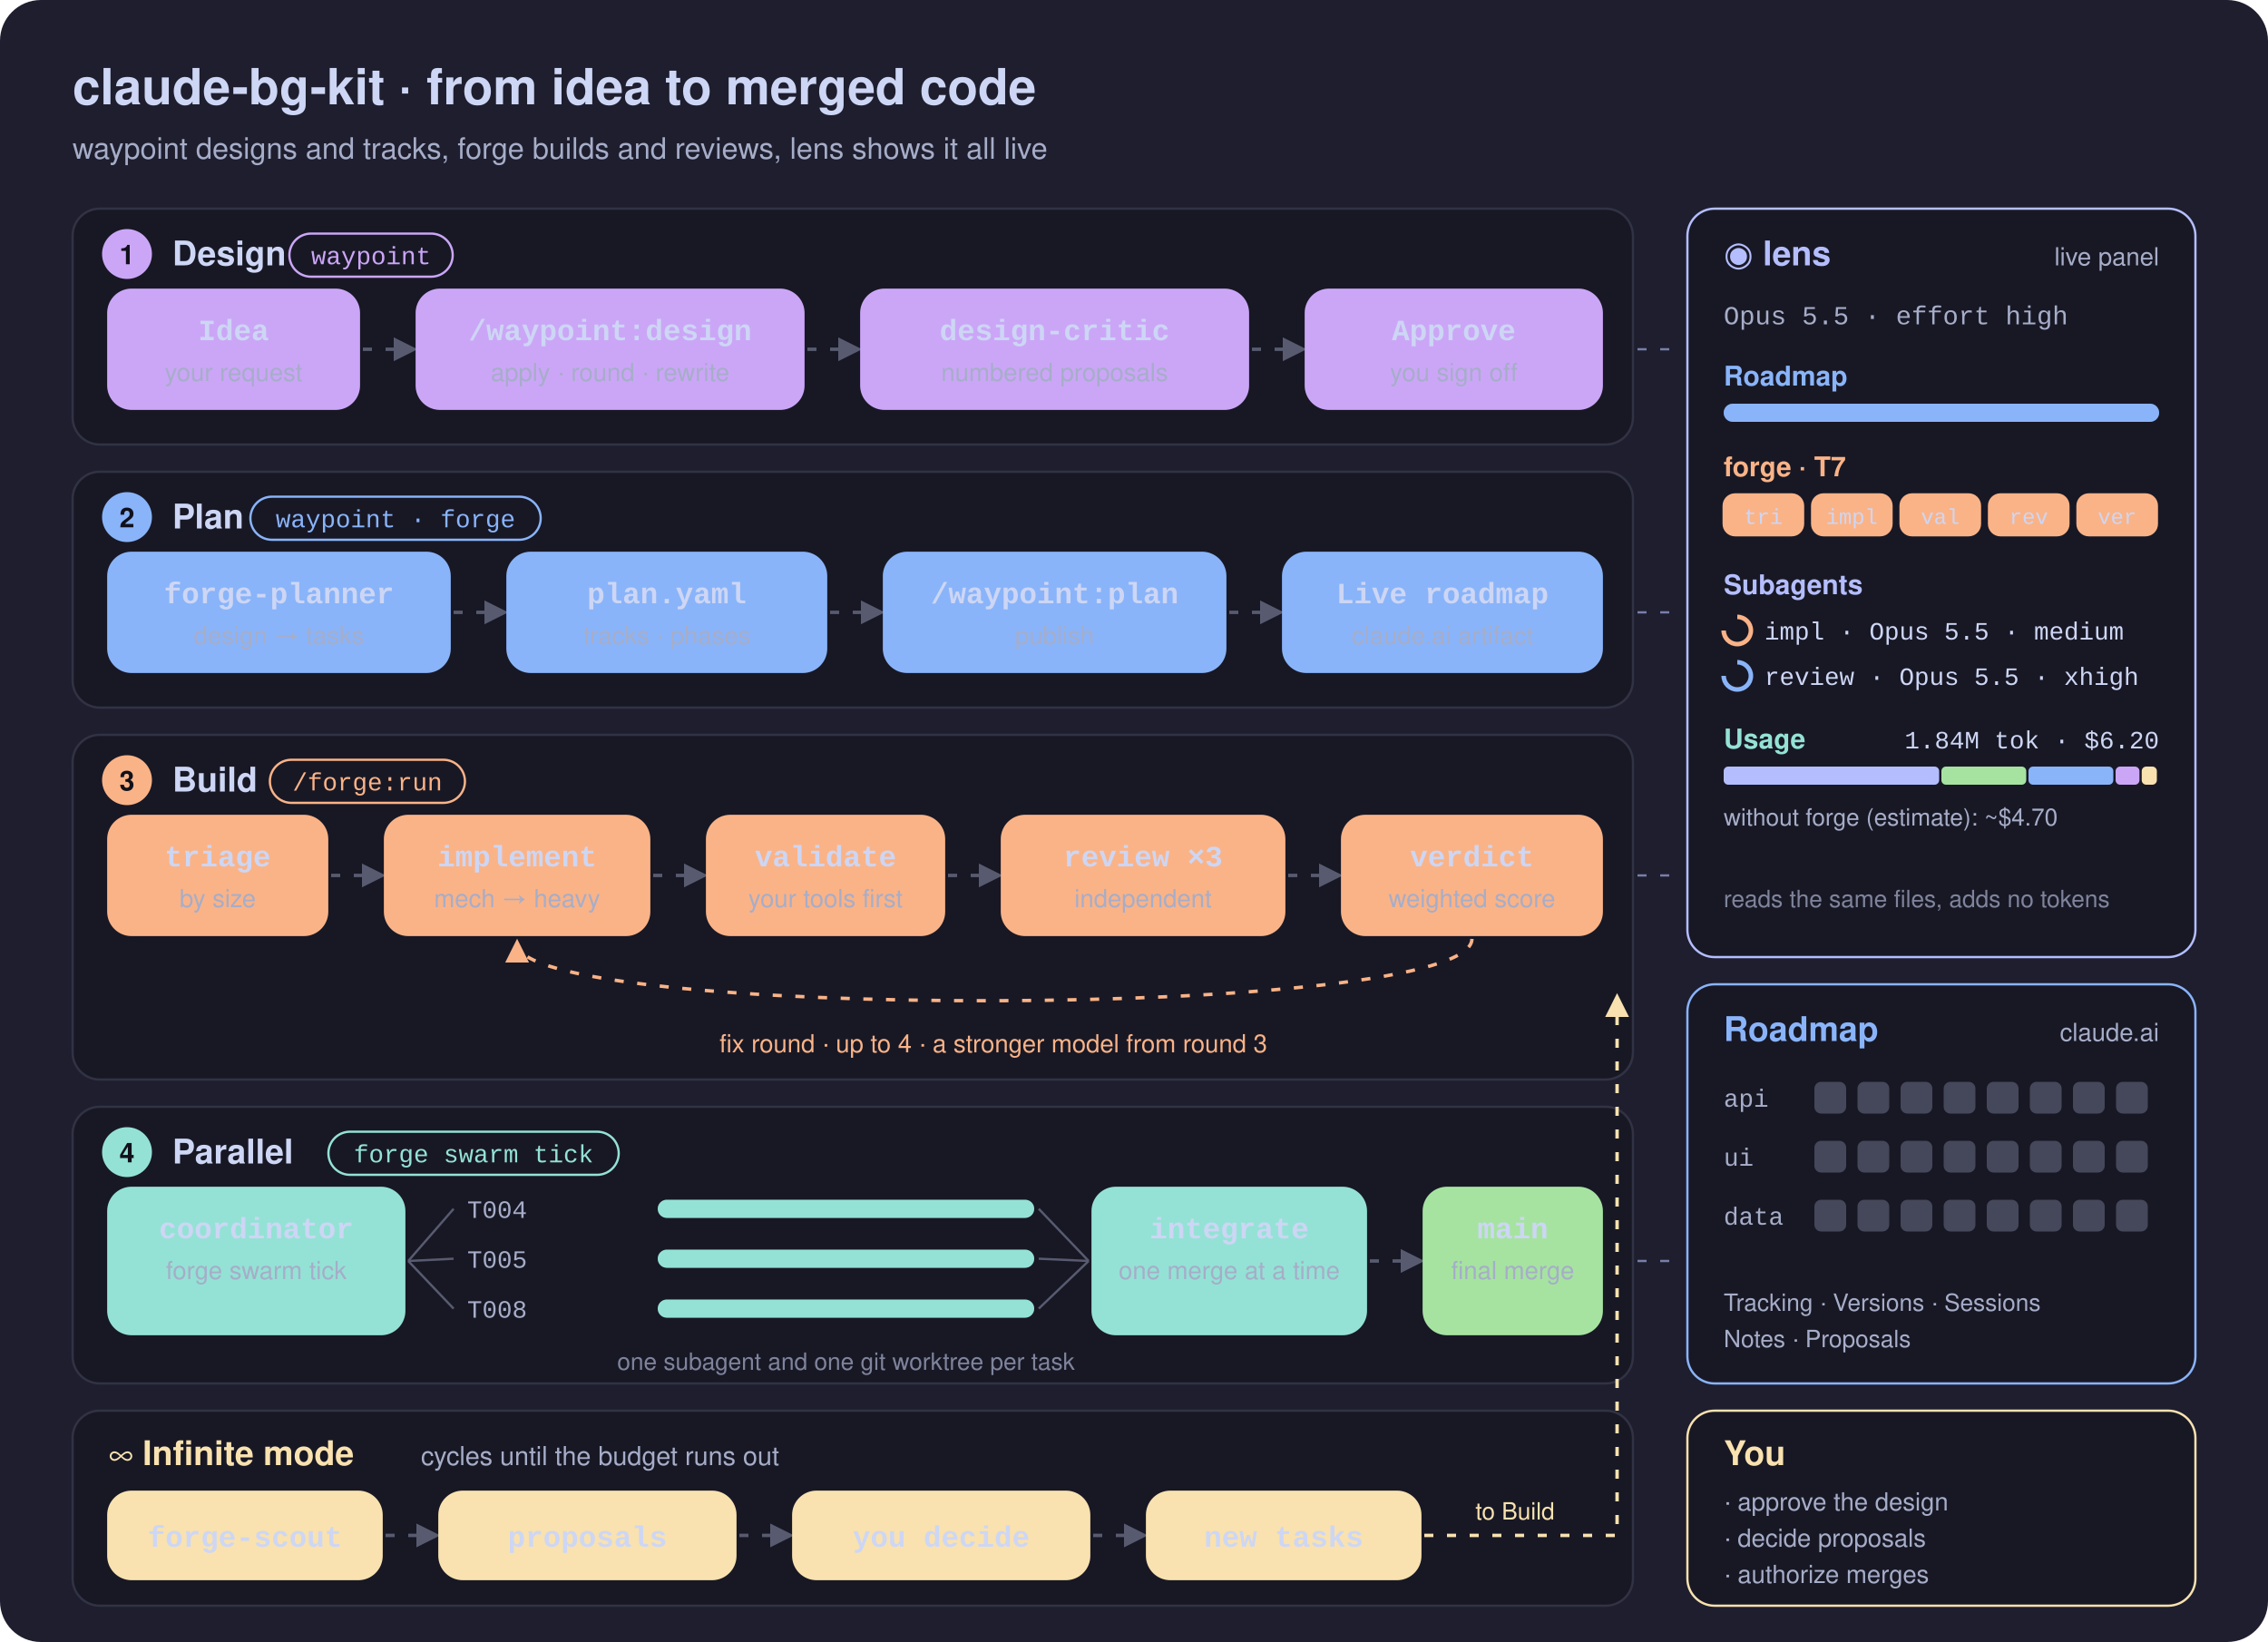
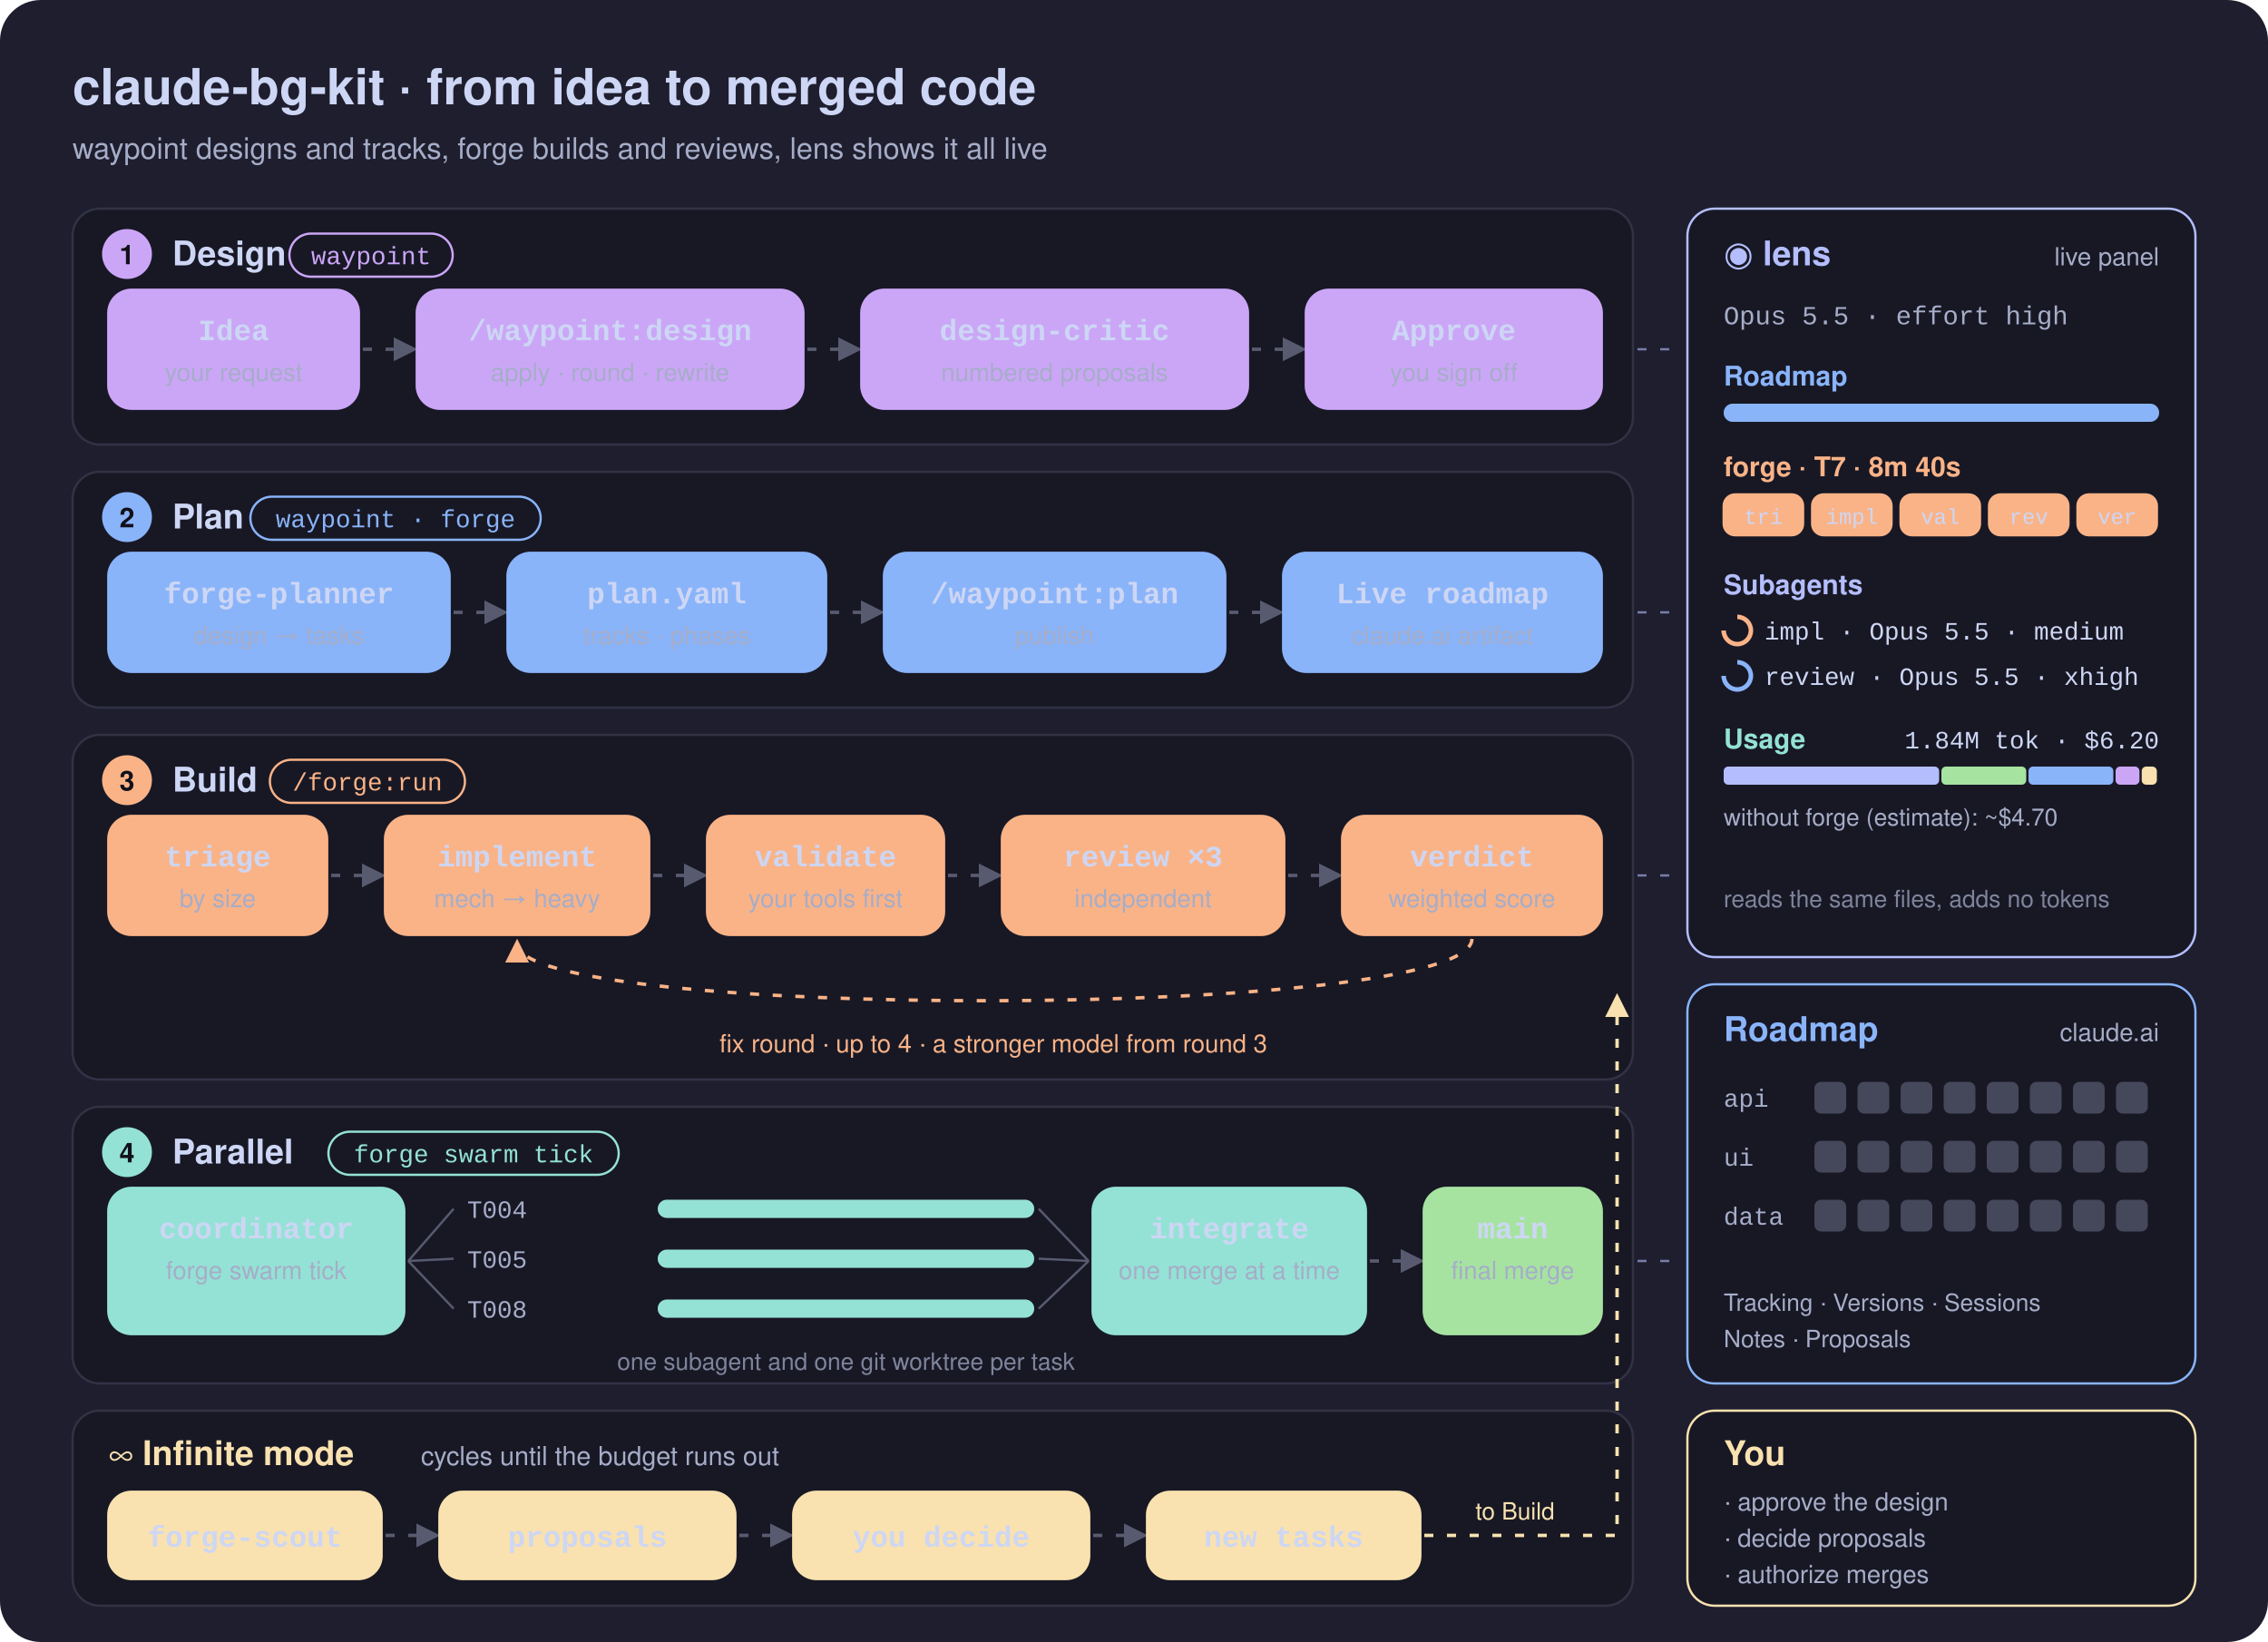
<svg xmlns="http://www.w3.org/2000/svg" width="1000" height="724" viewBox="0 0 1000 724" role="img" aria-labelledby="t d">
  <style>
text{font-family:-apple-system,BlinkMacSystemFont,'Segoe UI',Helvetica,Arial,sans-serif;fill:#cdd6f4}
.m{font-family:ui-monospace,SFMono-Regular,'SF Mono',Menlo,Consolas,'Liberation Mono',monospace}
.dim{fill:#a6adc8}
.faint{fill:#7f849c}
.flow{stroke-dasharray:4 6;animation:dash 1s linear infinite}
.spin{transform-box:fill-box;transform-origin:center;animation:spin 1s linear infinite}
.blink{animation:blink 1.1s steps(1) infinite}
@keyframes dash{to{stroke-dashoffset:-20}}
@keyframes spin{to{transform:rotate(360deg)}}
@keyframes blink{50%{opacity:0}}
@keyframes lit{0%{fill-opacity:0;stroke-opacity:.3}1.3%{fill-opacity:.22;stroke-opacity:1}8%{fill-opacity:.22;stroke-opacity:1}10.5%{fill-opacity:0;stroke-opacity:.3}100%{fill-opacity:0;stroke-opacity:.3}}
.lit{animation:lit 20s infinite both}
@keyframes litT{0%{opacity:.55}1.3%{opacity:1}8%{opacity:1}10.5%{opacity:.55}100%{opacity:.55}}
.litT{animation:litT 20s infinite both}
@keyframes done{0%{fill:#45475a}2%{fill:#89b4fa}70%{fill:#89b4fa}74%{fill:#45475a}100%{fill:#45475a}}
.done{animation:done 20s infinite both}
@keyframes g0{0%{transform:scaleX(0.05)}85%{transform:scaleX(1)}100%{transform:scaleX(1)}}
.g0{transform-box:fill-box;transform-origin:left center;animation:g0 5.5s ease-in-out 0s infinite both}
@keyframes g1{0%{transform:scaleX(0.05)}85%{transform:scaleX(1)}100%{transform:scaleX(1)}}
.g1{transform-box:fill-box;transform-origin:left center;animation:g1 8s ease-in-out 0.7s infinite both}
@keyframes g2{0%{transform:scaleX(0.05)}85%{transform:scaleX(1)}100%{transform:scaleX(1)}}
.g2{transform-box:fill-box;transform-origin:left center;animation:g2 6.5s ease-in-out 1.4s infinite both}
@keyframes g3{0%{transform:scaleX(0.15)}90%{transform:scaleX(0.95)}100%{transform:scaleX(0.95)}}
.g3{transform-box:fill-box;transform-origin:left center;animation:g3 20s ease-in-out 0s infinite both}
@media (prefers-reduced-motion:reduce){*{animation:none!important}}
</style>
  <rect x="0" y="0" width="1000" height="724" rx="18" fill="#1e1e2e" />
  <defs>
    <marker id="a-g" viewBox="0 0 10 10" refX="8" refY="5" markerWidth="7" markerHeight="7" orient="auto-start-reverse">
      <path d="M0 0L10 5L0 10z" fill="#585b70" />
    </marker>
    <marker id="a-p" viewBox="0 0 10 10" refX="8" refY="5" markerWidth="7" markerHeight="7" orient="auto-start-reverse">
      <path d="M0 0L10 5L0 10z" fill="#fab387" />
    </marker>
    <marker id="a-y" viewBox="0 0 10 10" refX="8" refY="5" markerWidth="7" markerHeight="7" orient="auto-start-reverse">
      <path d="M0 0L10 5L0 10z" fill="#f9e2af" />
    </marker>
  </defs>
  <text x="32" y="46" font-size="22" font-weight="700">claude-bg-kit · from idea to merged code</text>
  <text x="32" y="70" font-size="13" class="dim">waypoint designs and tracks, forge builds and reviews, lens shows it all live</text>
  <rect x="32" y="92" width="688" height="104" rx="12" fill="#181825" stroke="#313244" stroke-width="1" />
  <circle cx="56" cy="112" r="11" fill="#cba6f7" />
  <text x="56" y="116.5" font-size="12" style="fill:#11111b" font-weight="700" text-anchor="middle">1</text>
  <text x="76" y="117" font-size="15" font-weight="700">Design</text>
  <rect x="127.6" y="103" width="72" height="19" rx="9.5" fill="none" stroke="#cba6f7" stroke-width="1" />
  <text x="163.6" y="116.5" font-size="11" class="m" style="fill:#cba6f7" text-anchor="middle">waypoint</text>
  <path d="M160 154L182 154" stroke="#585b70" stroke-width="1.5" fill="none" class="flow" marker-end="url(#a-g)" />
  <path d="M356 154L378 154" stroke="#585b70" stroke-width="1.5" fill="none" class="flow" marker-end="url(#a-g)" />
  <path d="M552 154L574 154" stroke="#585b70" stroke-width="1.5" fill="none" class="flow" marker-end="url(#a-g)" />
  <rect x="32" y="208" width="688" height="104" rx="12" fill="#181825" stroke="#313244" stroke-width="1" />
  <circle cx="56" cy="228" r="11" fill="#89b4fa" />
  <text x="56" y="232.5" font-size="12" style="fill:#11111b" font-weight="700" text-anchor="middle">2</text>
  <text x="76" y="233" font-size="15" font-weight="700">Plan</text>
  <rect x="110.4" y="219" width="128" height="19" rx="9.5" fill="none" stroke="#89b4fa" stroke-width="1" />
  <text x="174.4" y="232.5" font-size="11" class="m" style="fill:#89b4fa" text-anchor="middle">waypoint · forge</text>
  <path d="M200 270L222 270" stroke="#585b70" stroke-width="1.5" fill="none" class="flow" marker-end="url(#a-g)" />
  <path d="M366 270L388 270" stroke="#585b70" stroke-width="1.5" fill="none" class="flow" marker-end="url(#a-g)" />
  <path d="M542 270L564 270" stroke="#585b70" stroke-width="1.5" fill="none" class="flow" marker-end="url(#a-g)" />
  <rect x="32" y="324" width="688" height="152" rx="12" fill="#181825" stroke="#313244" stroke-width="1" />
  <circle cx="56" cy="344" r="11" fill="#fab387" />
  <text x="56" y="348.5" font-size="12" style="fill:#11111b" font-weight="700" text-anchor="middle">3</text>
  <text x="76" y="349" font-size="15" font-weight="700">Build</text>
  <rect x="119" y="335" width="86" height="19" rx="9.5" fill="none" stroke="#fab387" stroke-width="1" />
  <text x="162" y="348.5" font-size="11" class="m" style="fill:#fab387" text-anchor="middle">/forge:run</text>
  <path d="M146 386L168 386" stroke="#585b70" stroke-width="1.5" fill="none" class="flow" marker-end="url(#a-g)" />
  <path d="M288 386L310 386" stroke="#585b70" stroke-width="1.5" fill="none" class="flow" marker-end="url(#a-g)" />
  <path d="M418 386L440 386" stroke="#585b70" stroke-width="1.5" fill="none" class="flow" marker-end="url(#a-g)" />
  <path d="M568 386L590 386" stroke="#585b70" stroke-width="1.5" fill="none" class="flow" marker-end="url(#a-g)" />
  <path d="M649 414C649 450 228 450 228 416" stroke="#fab387" stroke-width="1.5" fill="none" class="flow" marker-end="url(#a-p)" />
  <g class="litT" style="animation-delay:8.1s">
    <text x="438" y="464" font-size="11" style="fill:#fab387" text-anchor="middle">fix round · up to 4 · a stronger model from round 3</text>
  </g>
  <rect x="32" y="488" width="688" height="122" rx="12" fill="#181825" stroke="#313244" stroke-width="1" />
  <circle cx="56" cy="508" r="11" fill="#94e2d5" />
  <text x="56" y="512.5" font-size="12" style="fill:#11111b" font-weight="700" text-anchor="middle">4</text>
  <text x="76" y="513" font-size="15" font-weight="700">Parallel</text>
  <rect x="144.8" y="499" width="128" height="19" rx="9.5" fill="none" stroke="#94e2d5" stroke-width="1" />
  <text x="208.8" y="512.5" font-size="11" class="m" style="fill:#94e2d5" text-anchor="middle">forge swarm tick</text>
  <text x="206" y="537" font-size="11" class="m dim">T004</text>
  <path d="M180 556L200 533" stroke="#585b70" stroke-width="1" fill="none" />
  <rect x="290" y="529" width="166" height="8" rx="4" fill="#45475a" />
  <rect x="290" y="529" width="166" height="8" rx="4" fill="#94e2d5" class="g0" />
  <path d="M458 533L480 556" stroke="#585b70" stroke-width="1" fill="none" />
  <text x="206" y="559" font-size="11" class="m dim">T005</text>
  <path d="M180 556L200 555" stroke="#585b70" stroke-width="1" fill="none" />
  <rect x="290" y="551" width="166" height="8" rx="4" fill="#45475a" />
  <rect x="290" y="551" width="166" height="8" rx="4" fill="#94e2d5" class="g1" />
  <path d="M458 555L480 556" stroke="#585b70" stroke-width="1" fill="none" />
  <text x="206" y="581" font-size="11" class="m dim">T008</text>
  <path d="M180 556L200 577" stroke="#585b70" stroke-width="1" fill="none" />
  <rect x="290" y="573" width="166" height="8" rx="4" fill="#45475a" />
  <rect x="290" y="573" width="166" height="8" rx="4" fill="#94e2d5" class="g2" />
  <path d="M458 577L480 556" stroke="#585b70" stroke-width="1" fill="none" />
  <text x="373" y="604" font-size="10.5" class="faint" text-anchor="middle">one subagent and one git worktree per task</text>
  <path d="M604 556L626 556" stroke="#585b70" stroke-width="1.5" fill="none" class="flow" marker-end="url(#a-g)" />
  <rect x="32" y="622" width="688" height="86" rx="12" fill="#181825" stroke="#313244" stroke-width="1" />
  <text x="48" y="646" font-size="15" style="fill:#f9e2af" font-weight="700">∞  Infinite mode</text>
  <text x="185.6" y="646" font-size="11.5" class="dim">cycles until the budget runs out</text>
  <path d="M170 677L192 677" stroke="#585b70" stroke-width="1.5" fill="none" class="flow" marker-end="url(#a-g)" />
  <path d="M326 677L348 677" stroke="#585b70" stroke-width="1.5" fill="none" class="flow" marker-end="url(#a-g)" />
  <path d="M482 677L504 677" stroke="#585b70" stroke-width="1.5" fill="none" class="flow" marker-end="url(#a-g)" />
  <path d="M628 677H713V440" stroke="#f9e2af" stroke-width="1.5" fill="none" class="flow" marker-end="url(#a-y)" />
  <text x="668" y="670" font-size="10.5" style="fill:#f9e2af" text-anchor="middle">to Build</text>
  <path d="M722 154H742" stroke="#b4befe" stroke-width="1" stroke-opacity=".6" class="flow" />
  <path d="M722 270H742" stroke="#b4befe" stroke-width="1" stroke-opacity=".6" class="flow" />
  <path d="M722 386H742" stroke="#b4befe" stroke-width="1" stroke-opacity=".6" class="flow" />
  <path d="M722 556H742" stroke="#b4befe" stroke-width="1" stroke-opacity=".6" class="flow" />
  <g>
    <rect x="48" y="128" width="110" height="52" rx="10" fill="#313244" />
    <rect x="48" y="128" width="110" height="52" rx="10" fill="#cba6f7" stroke="#cba6f7" stroke-width="1.5" class="lit" style="animation-delay:0s" />
    <text x="103" y="150" font-size="13" class="m" font-weight="600" text-anchor="middle">Idea</text>
    <text x="103" y="168" font-size="11" class="dim" text-anchor="middle">your request</text>
  </g>
  <g>
    <rect x="184" y="128" width="170" height="52" rx="10" fill="#313244" />
    <rect x="184" y="128" width="170" height="52" rx="10" fill="#cba6f7" stroke="#cba6f7" stroke-width="1.5" class="lit" style="animation-delay:0.6s" />
    <text x="269" y="150" font-size="13" class="m" font-weight="600" text-anchor="middle">/waypoint:design</text>
    <text x="269" y="168" font-size="11" class="dim" text-anchor="middle">apply · round · rewrite</text>
  </g>
  <g>
    <rect x="380" y="128" width="170" height="52" rx="10" fill="#313244" />
    <rect x="380" y="128" width="170" height="52" rx="10" fill="#cba6f7" stroke="#cba6f7" stroke-width="1.5" class="lit" style="animation-delay:1.2s" />
    <text x="465" y="150" font-size="13" class="m" font-weight="600" text-anchor="middle">design-critic</text>
    <text x="465" y="168" font-size="11" class="dim" text-anchor="middle">numbered proposals</text>
  </g>
  <g>
    <rect x="576" y="128" width="130" height="52" rx="10" fill="#313244" />
    <rect x="576" y="128" width="130" height="52" rx="10" fill="#cba6f7" stroke="#cba6f7" stroke-width="1.5" class="lit" style="animation-delay:1.9s" />
    <text x="641" y="150" font-size="13" class="m" font-weight="600" text-anchor="middle">Approve</text>
    <text x="641" y="168" font-size="11" class="dim" text-anchor="middle">you sign off</text>
  </g>
  <g>
    <rect x="48" y="244" width="150" height="52" rx="10" fill="#313244" />
    <rect x="48" y="244" width="150" height="52" rx="10" fill="#89b4fa" stroke="#89b4fa" stroke-width="1.5" class="lit" style="animation-delay:2.5s" />
    <text x="123" y="266" font-size="13" class="m" font-weight="600" text-anchor="middle">forge-planner</text>
    <text x="123" y="284" font-size="11" class="dim" text-anchor="middle">design → tasks</text>
  </g>
  <g>
    <rect x="224" y="244" width="140" height="52" rx="10" fill="#313244" />
    <rect x="224" y="244" width="140" height="52" rx="10" fill="#89b4fa" stroke="#89b4fa" stroke-width="1.5" class="lit" style="animation-delay:3.1s" />
    <text x="294" y="266" font-size="13" class="m" font-weight="600" text-anchor="middle">plan.yaml</text>
    <text x="294" y="284" font-size="11" class="dim" text-anchor="middle">tracks · phases</text>
  </g>
  <g>
    <rect x="390" y="244" width="150" height="52" rx="10" fill="#313244" />
    <rect x="390" y="244" width="150" height="52" rx="10" fill="#89b4fa" stroke="#89b4fa" stroke-width="1.5" class="lit" style="animation-delay:3.7s" />
    <text x="465" y="266" font-size="13" class="m" font-weight="600" text-anchor="middle">/waypoint:plan</text>
    <text x="465" y="284" font-size="11" class="dim" text-anchor="middle">publish</text>
  </g>
  <g>
    <rect x="566" y="244" width="140" height="52" rx="10" fill="#313244" />
    <rect x="566" y="244" width="140" height="52" rx="10" fill="#89b4fa" stroke="#89b4fa" stroke-width="1.5" class="lit" style="animation-delay:4.3s" />
    <text x="636" y="266" font-size="13" class="m" font-weight="600" text-anchor="middle">Live roadmap</text>
    <text x="636" y="284" font-size="11" class="dim" text-anchor="middle">claude.ai artifact</text>
  </g>
  <g>
    <rect x="48" y="360" width="96" height="52" rx="10" fill="#313244" />
    <rect x="48" y="360" width="96" height="52" rx="10" fill="#fab387" stroke="#fab387" stroke-width="1.5" class="lit" style="animation-delay:5s" />
    <text x="96" y="382" font-size="13" class="m" font-weight="600" text-anchor="middle">triage</text>
    <text x="96" y="400" font-size="11" class="dim" text-anchor="middle">by size</text>
  </g>
  <g>
    <rect x="170" y="360" width="116" height="52" rx="10" fill="#313244" />
    <rect x="170" y="360" width="116" height="52" rx="10" fill="#fab387" stroke="#fab387" stroke-width="1.5" class="lit" style="animation-delay:5.6s" />
    <text x="228" y="382" font-size="13" class="m" font-weight="600" text-anchor="middle">implement</text>
    <text x="228" y="400" font-size="11" class="dim" text-anchor="middle">mech → heavy</text>
  </g>
  <g>
    <rect x="312" y="360" width="104" height="52" rx="10" fill="#313244" />
    <rect x="312" y="360" width="104" height="52" rx="10" fill="#fab387" stroke="#fab387" stroke-width="1.5" class="lit" style="animation-delay:6.2s" />
    <text x="364" y="382" font-size="13" class="m" font-weight="600" text-anchor="middle">validate</text>
    <text x="364" y="400" font-size="11" class="dim" text-anchor="middle">your tools first</text>
  </g>
  <g>
    <rect x="442" y="360" width="124" height="52" rx="10" fill="#313244" />
    <rect x="442" y="360" width="124" height="52" rx="10" fill="#fab387" stroke="#fab387" stroke-width="1.5" class="lit" style="animation-delay:6.8s" />
    <text x="504" y="382" font-size="13" class="m" font-weight="600" text-anchor="middle">review ×3</text>
    <text x="504" y="400" font-size="11" class="dim" text-anchor="middle">independent</text>
  </g>
  <g>
    <rect x="592" y="360" width="114" height="52" rx="10" fill="#313244" />
    <rect x="592" y="360" width="114" height="52" rx="10" fill="#fab387" stroke="#fab387" stroke-width="1.5" class="lit" style="animation-delay:7.4s" />
    <text x="649" y="382" font-size="13" class="m" font-weight="600" text-anchor="middle">verdict</text>
    <text x="649" y="400" font-size="11" class="dim" text-anchor="middle">weighted score</text>
  </g>
  <g>
    <rect x="48" y="524" width="130" height="64" rx="10" fill="#313244" />
    <rect x="48" y="524" width="130" height="64" rx="10" fill="#94e2d5" stroke="#94e2d5" stroke-width="1.5" class="lit" style="animation-delay:8.7s" />
    <text x="113" y="546" font-size="13" class="m" font-weight="600" text-anchor="middle">coordinator</text>
    <text x="113" y="564" font-size="11" class="dim" text-anchor="middle">forge swarm tick</text>
  </g>
  <g>
    <rect x="482" y="524" width="120" height="64" rx="10" fill="#313244" />
    <rect x="482" y="524" width="120" height="64" rx="10" fill="#94e2d5" stroke="#94e2d5" stroke-width="1.5" class="lit" style="animation-delay:9.3s" />
    <text x="542" y="546" font-size="13" class="m" font-weight="600" text-anchor="middle">integrate</text>
    <text x="542" y="564" font-size="11" class="dim" text-anchor="middle">one merge at a time</text>
  </g>
  <g>
    <rect x="628" y="524" width="78" height="64" rx="10" fill="#313244" />
    <rect x="628" y="524" width="78" height="64" rx="10" fill="#a6e3a1" stroke="#a6e3a1" stroke-width="1.5" class="lit" style="animation-delay:9.9s" />
    <text x="667" y="546" font-size="13" class="m" font-weight="600" text-anchor="middle">main</text>
    <text x="667" y="564" font-size="11" class="dim" text-anchor="middle">final merge</text>
  </g>
  <g>
    <rect x="48" y="658" width="120" height="38" rx="10" fill="#313244" />
    <rect x="48" y="658" width="120" height="38" rx="10" fill="#f9e2af" stroke="#f9e2af" stroke-width="1.5" class="lit" style="animation-delay:10.5s" />
    <text x="108" y="682" font-size="13" class="m" font-weight="600" text-anchor="middle">forge-scout</text>
  </g>
  <g>
    <rect x="194" y="658" width="130" height="38" rx="10" fill="#313244" />
    <rect x="194" y="658" width="130" height="38" rx="10" fill="#f9e2af" stroke="#f9e2af" stroke-width="1.5" class="lit" style="animation-delay:11.2s" />
    <text x="259" y="682" font-size="13" class="m" font-weight="600" text-anchor="middle">proposals</text>
  </g>
  <g>
    <rect x="350" y="658" width="130" height="38" rx="10" fill="#313244" />
    <rect x="350" y="658" width="130" height="38" rx="10" fill="#f9e2af" stroke="#f9e2af" stroke-width="1.5" class="lit" style="animation-delay:11.8s" />
    <text x="415" y="682" font-size="13" class="m" font-weight="600" text-anchor="middle">you decide</text>
  </g>
  <g>
    <rect x="506" y="658" width="120" height="38" rx="10" fill="#313244" />
    <rect x="506" y="658" width="120" height="38" rx="10" fill="#f9e2af" stroke="#f9e2af" stroke-width="1.5" class="lit" style="animation-delay:12.4s" />
    <text x="566" y="682" font-size="13" class="m" font-weight="600" text-anchor="middle">new tasks</text>
  </g>
  <rect x="744" y="92" width="224" height="330" rx="12" fill="#181825" stroke="#b4befe" stroke-width="1" />
  <text x="760" y="117" font-size="15" style="fill:#b4befe" font-weight="700">◉ lens</text>
  <text x="952" y="117" font-size="11" class="dim" text-anchor="end">live panel</text>
  <text x="760" y="143" font-size="11.5" class="m dim">Opus 5.5 · effort high</text>
  <text x="760" y="170" font-size="12" style="fill:#89b4fa" font-weight="600">Roadmap</text>
  <rect x="760" y="178" width="192" height="8" rx="4" fill="#45475a" />
  <rect x="760" y="178" width="192" height="8" rx="4" fill="#89b4fa" class="g3" />
-   <text x="760" y="210" font-size="12" style="fill:#fab387" font-weight="600">forge · T7</text>
+   <text x="760" y="210" font-size="12" style="fill:#fab387" font-weight="600">forge · T7 · 8m 40s</text>
  <rect x="760" y="218" width="35" height="18" rx="5" fill="#313244" />
  <rect x="760" y="218" width="35" height="18" rx="5" fill="#fab387" stroke="#fab387" class="lit" style="animation-delay:5s" />
  <text x="777.5" y="231" font-size="9.5" class="m" text-anchor="middle">tri</text>
  <rect x="799" y="218" width="35" height="18" rx="5" fill="#313244" />
  <rect x="799" y="218" width="35" height="18" rx="5" fill="#fab387" stroke="#fab387" class="lit" style="animation-delay:5.6s" />
  <text x="816.5" y="231" font-size="9.5" class="m" text-anchor="middle">impl</text>
  <rect x="838" y="218" width="35" height="18" rx="5" fill="#313244" />
  <rect x="838" y="218" width="35" height="18" rx="5" fill="#fab387" stroke="#fab387" class="lit" style="animation-delay:6.2s" />
  <text x="855.5" y="231" font-size="9.5" class="m" text-anchor="middle">val</text>
  <rect x="877" y="218" width="35" height="18" rx="5" fill="#313244" />
  <rect x="877" y="218" width="35" height="18" rx="5" fill="#fab387" stroke="#fab387" class="lit" style="animation-delay:6.9s" />
  <text x="894.5" y="231" font-size="9.5" class="m" text-anchor="middle">rev</text>
  <rect x="916" y="218" width="35" height="18" rx="5" fill="#313244" />
  <rect x="916" y="218" width="35" height="18" rx="5" fill="#fab387" stroke="#fab387" class="lit" style="animation-delay:7.5s" />
  <text x="933.5" y="231" font-size="9.5" class="m" text-anchor="middle">ver</text>
  <text x="760" y="262" font-size="12" style="fill:#b4befe" font-weight="600">Subagents</text>
  <path d="M766 272a6 6 0 1 1 -6 6" stroke="#fab387" stroke-width="2" fill="none" class="spin" />
  <text x="778" y="282" font-size="11" class="m">impl · Opus 5.5 · medium</text>
  <path d="M766 292a6 6 0 1 1 -6 6" stroke="#89b4fa" stroke-width="2" fill="none" class="spin" />
  <text x="778" y="302" font-size="11" class="m">review · Opus 5.5 · xhigh</text>
  <text x="760" y="330" font-size="12" style="fill:#94e2d5" font-weight="600">Usage</text>
  <text x="952" y="330" font-size="11" class="m" text-anchor="end">1.84M tok · $6.20</text>
  <rect x="760" y="338" width="95" height="8" rx="2" fill="#b4befe" />
  <rect x="856" y="338" width="37.4" height="8" rx="2" fill="#a6e3a1" />
  <rect x="894.4" y="338" width="37.4" height="8" rx="2" fill="#89b4fa" />
  <rect x="932.8" y="338" width="10.52" height="8" rx="2" fill="#cba6f7" />
  <rect x="944.32" y="338" width="6.68" height="8" rx="2" fill="#f9e2af" />
  <text x="760" y="364" font-size="10.5" class="dim">without forge (estimate): ~$4.70</text>
  <text x="760" y="400" font-size="10.5" class="faint">reads the same files, adds no tokens</text>
  <rect x="744" y="434" width="224" height="176" rx="12" fill="#181825" stroke="#89b4fa" stroke-width="1" />
  <text x="760" y="459" font-size="15" style="fill:#89b4fa" font-weight="700">Roadmap</text>
  <text x="952" y="459" font-size="11" class="dim" text-anchor="end">claude.ai</text>
  <text x="760" y="488" font-size="11" class="m dim">api</text>
  <rect x="800" y="477" width="14" height="14" rx="3" fill="#45475a" class="done" style="animation-delay:5s" />
  <rect x="819" y="477" width="14" height="14" rx="3" fill="#45475a" class="done" style="animation-delay:5.5s" />
  <rect x="838" y="477" width="14" height="14" rx="3" fill="#45475a" class="done" style="animation-delay:5.9s" />
  <rect x="857" y="477" width="14" height="14" rx="3" fill="#45475a" class="done" style="animation-delay:6.4s" />
  <rect x="876" y="477" width="14" height="14" rx="3" fill="#45475a" class="done" style="animation-delay:6.8s" />
  <rect x="895" y="477" width="14" height="14" rx="3" fill="#45475a" class="done" style="animation-delay:7.3s" />
  <rect x="914" y="477" width="14" height="14" rx="3" fill="#45475a" class="done" style="animation-delay:7.7s" />
  <rect x="933" y="477" width="14" height="14" rx="3" fill="#45475a" class="done" style="animation-delay:8.2s" />
  <text x="760" y="514" font-size="11" class="m dim">ui</text>
  <rect x="800" y="503" width="14" height="14" rx="3" fill="#45475a" class="done" style="animation-delay:8.6s" />
  <rect x="819" y="503" width="14" height="14" rx="3" fill="#45475a" class="done" style="animation-delay:9.1s" />
  <rect x="838" y="503" width="14" height="14" rx="3" fill="#45475a" class="done" style="animation-delay:9.5s" />
  <rect x="857" y="503" width="14" height="14" rx="3" fill="#45475a" class="done" style="animation-delay:10s" />
  <rect x="876" y="503" width="14" height="14" rx="3" fill="#45475a" class="done" style="animation-delay:10.4s" />
  <rect x="895" y="503" width="14" height="14" rx="3" fill="#45475a" class="done" style="animation-delay:10.9s" />
  <rect x="914" y="503" width="14" height="14" rx="3" fill="#45475a" class="done" style="animation-delay:11.3s" />
  <rect x="933" y="503" width="14" height="14" rx="3" fill="#45475a" class="done" style="animation-delay:11.8s" />
  <text x="760" y="540" font-size="11" class="m dim">data</text>
  <rect x="800" y="529" width="14" height="14" rx="3" fill="#45475a" class="done" style="animation-delay:12.2s" />
  <rect x="819" y="529" width="14" height="14" rx="3" fill="#45475a" class="done" style="animation-delay:12.7s" />
  <rect x="838" y="529" width="14" height="14" rx="3" fill="#45475a" class="done" style="animation-delay:13.1s" />
  <rect x="857" y="529" width="14" height="14" rx="3" fill="#45475a" class="done" style="animation-delay:13.6s" />
  <rect x="876" y="529" width="14" height="14" rx="3" fill="#45475a" class="done" style="animation-delay:14s" />
  <rect x="895" y="529" width="14" height="14" rx="3" fill="#45475a" class="done" style="animation-delay:14.5s" />
  <rect x="914" y="529" width="14" height="14" rx="3" fill="#45475a" class="done" style="animation-delay:14.9s" />
  <rect x="933" y="529" width="14" height="14" rx="3" fill="#45475a" class="done" style="animation-delay:15.4s" />
  <text x="760" y="578" font-size="10.5" class="dim">Tracking · Versions · Sessions</text>
  <text x="760" y="594" font-size="10.5" class="dim">Notes · Proposals</text>
  <rect x="744" y="622" width="224" height="86" rx="12" fill="#181825" stroke="#f9e2af" stroke-width="1" />
  <text x="760" y="646" font-size="15" style="fill:#f9e2af" font-weight="700">You</text>
  <text x="760" y="666" font-size="11" class="dim">· approve the design</text>
  <text x="760" y="682" font-size="11" class="dim">· decide proposals</text>
  <text x="760" y="698" font-size="11" class="dim">· authorize merges</text>
</svg>
